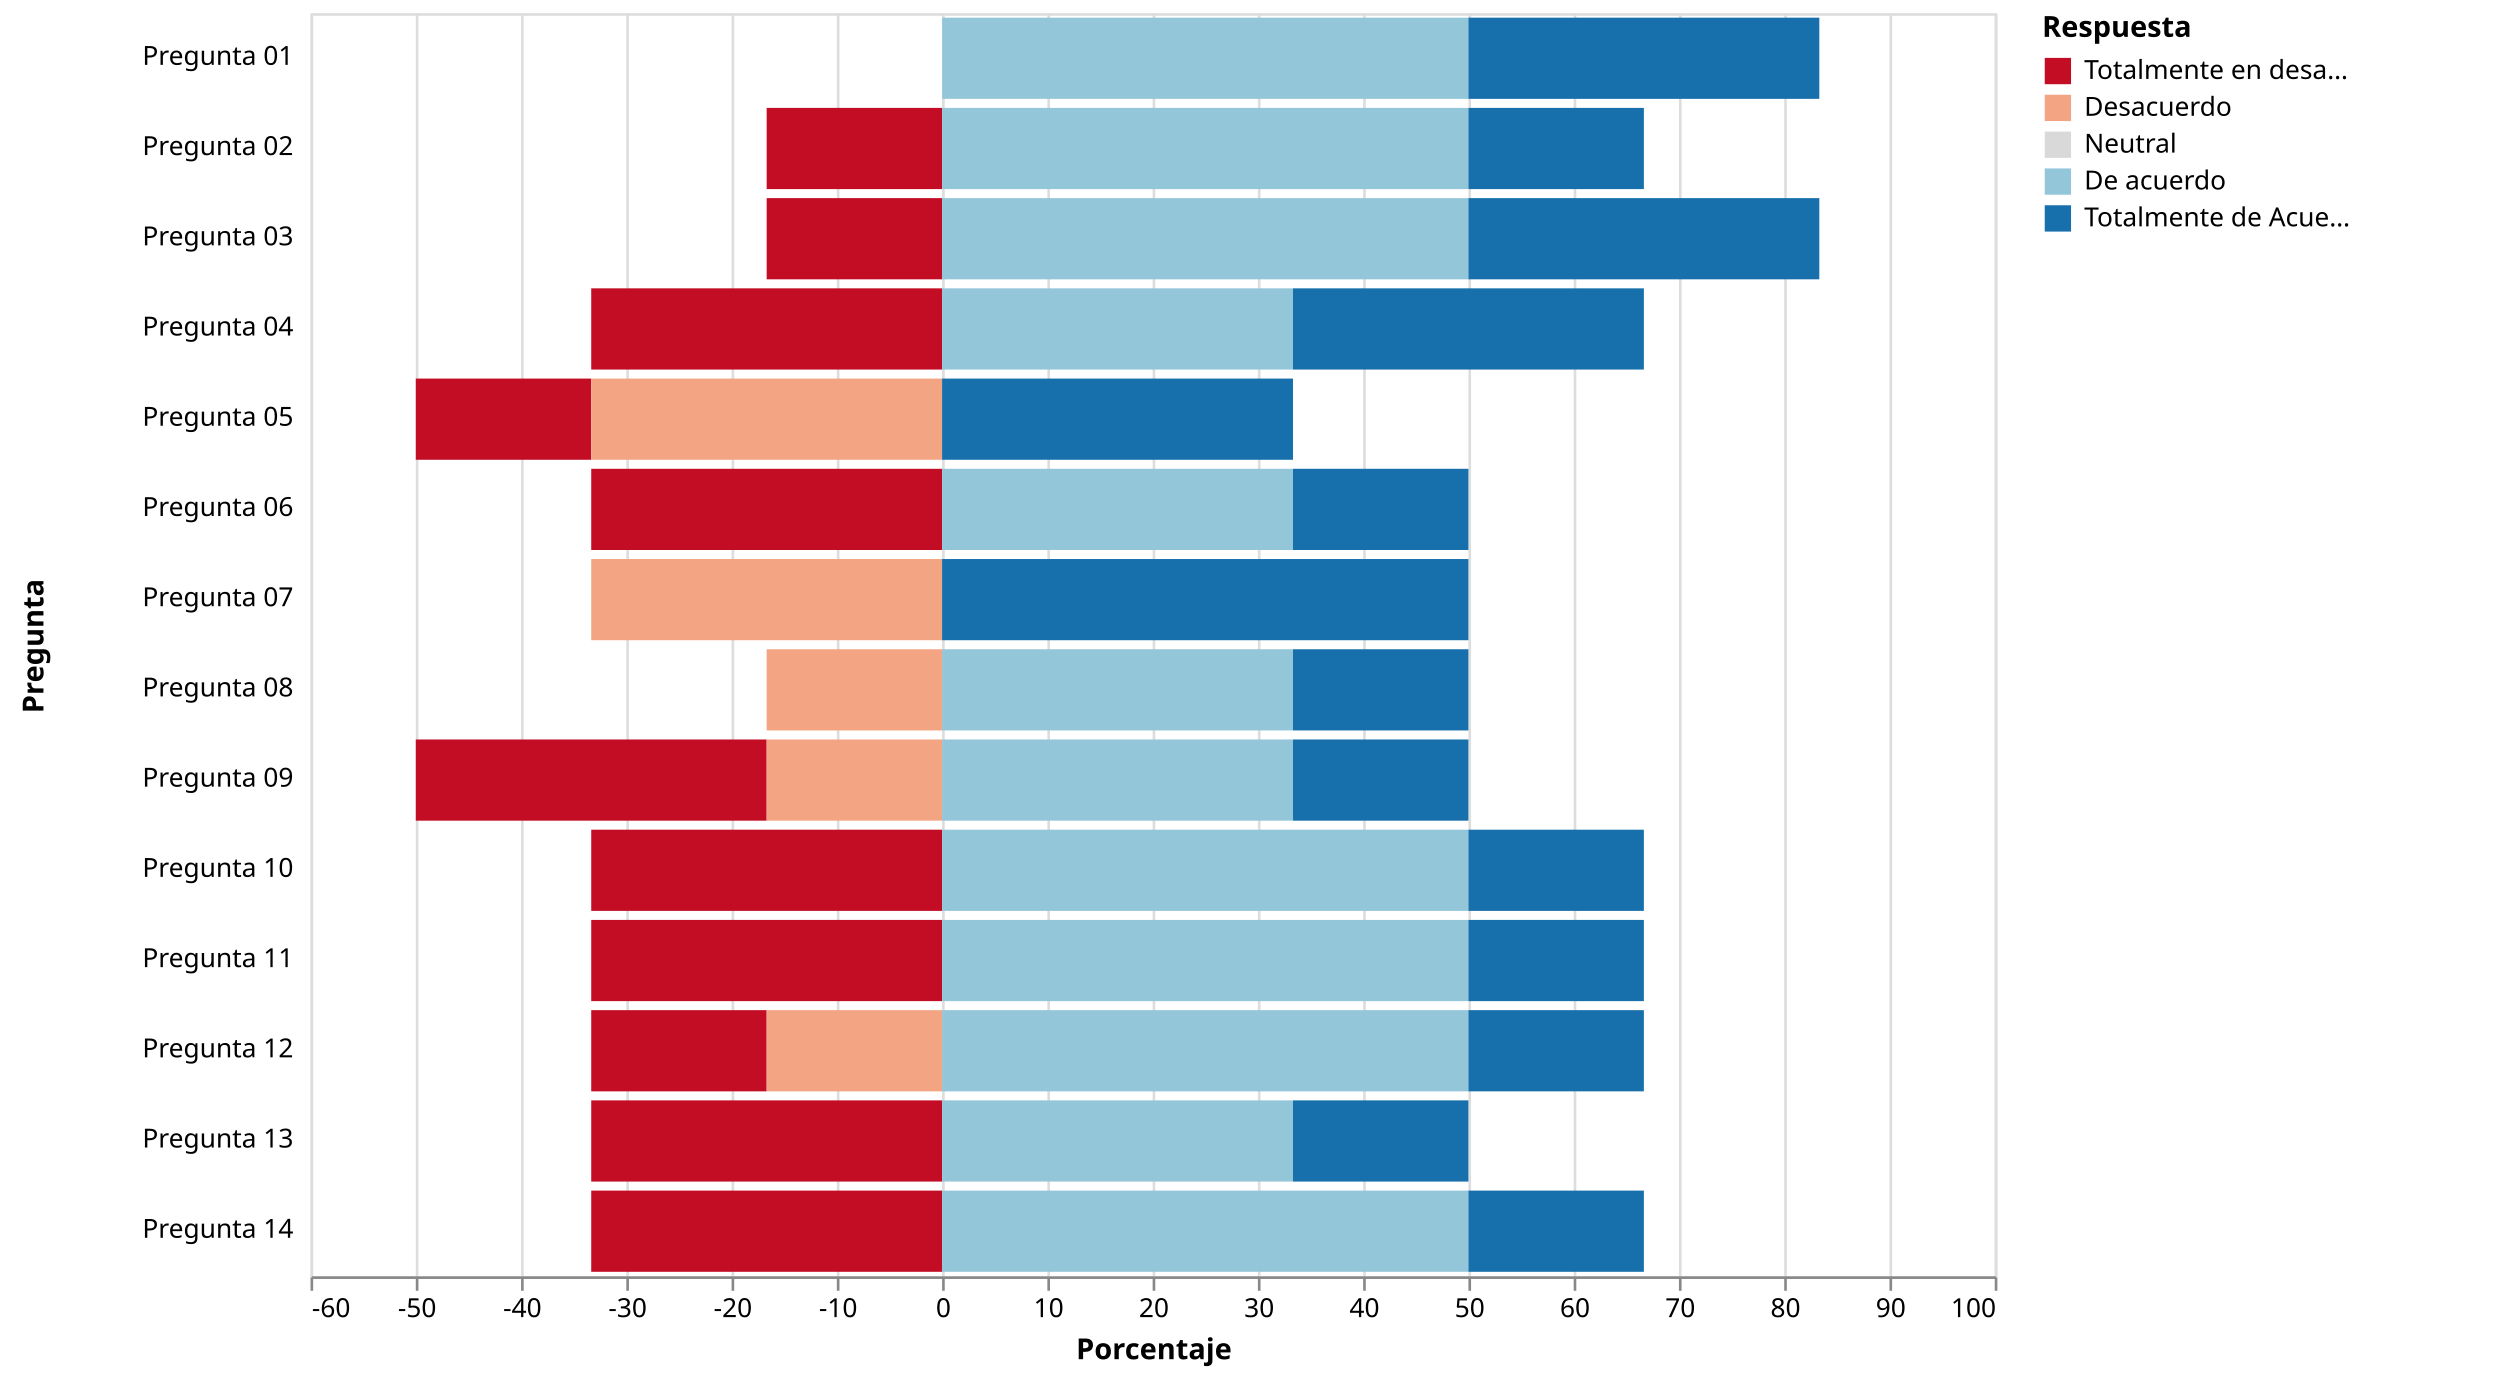
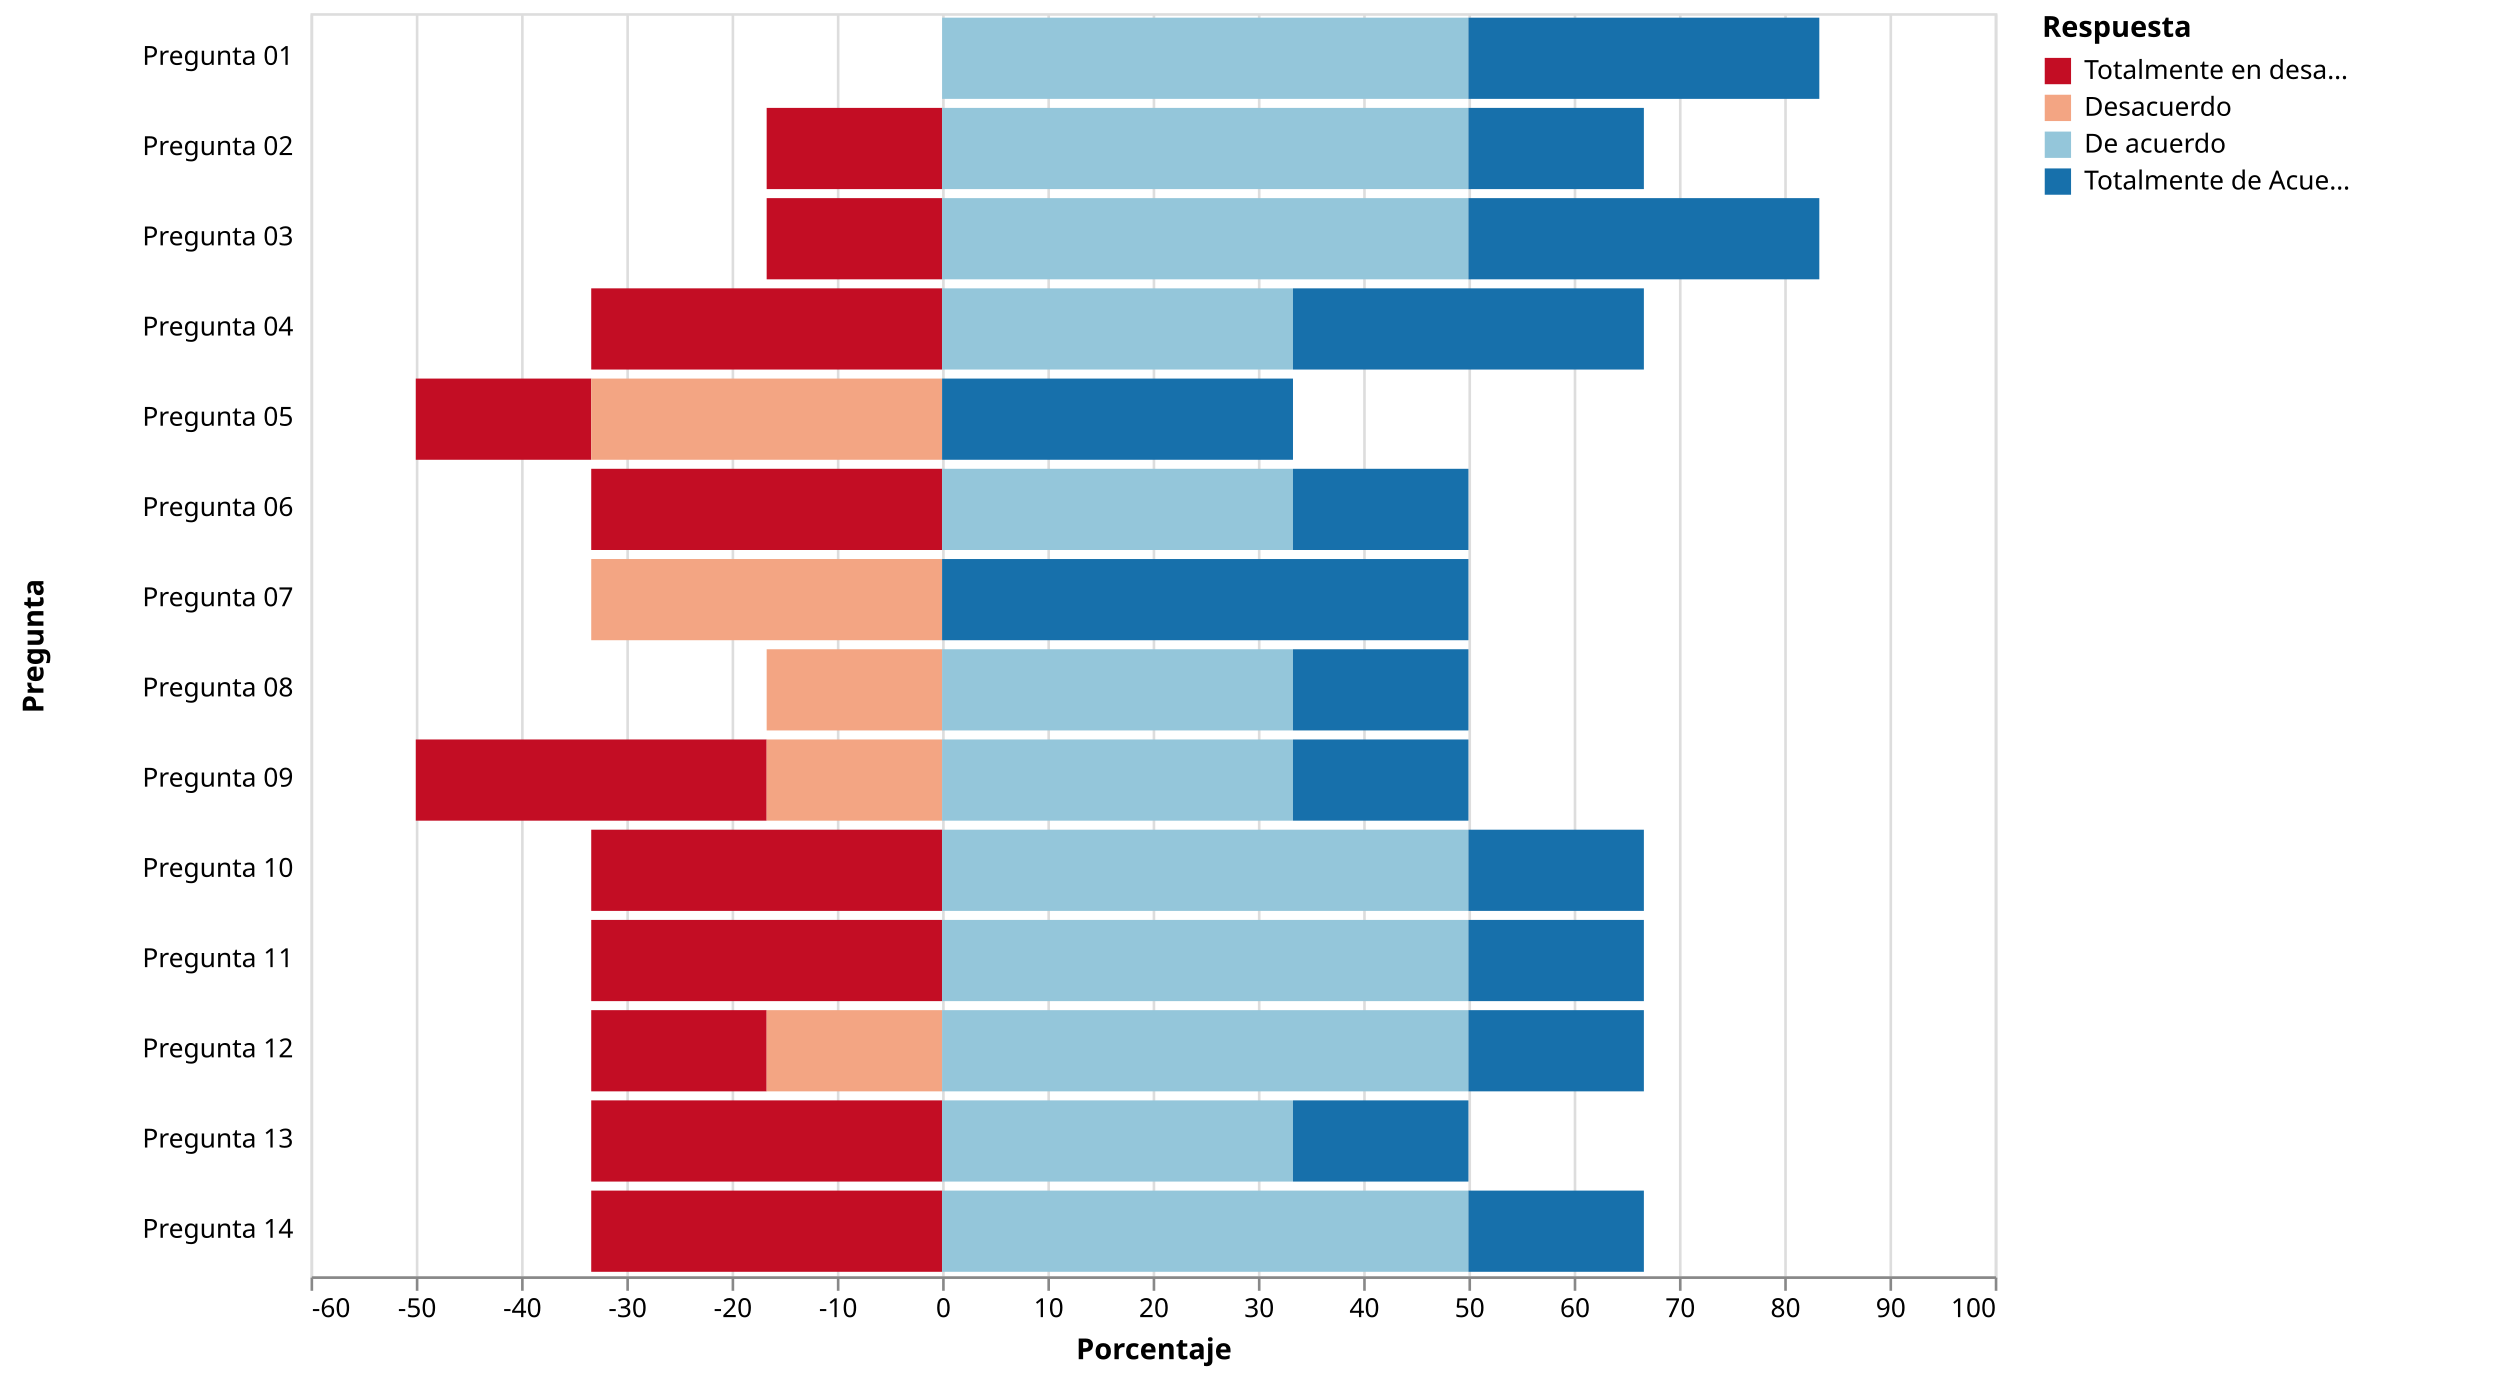
<svg xmlns="http://www.w3.org/2000/svg" class="marks" width="950" height="525" viewBox="0 0 950 525" version="1.1">
  <g transform="translate(118,5)">
    <g class="mark-group role-frame root">
      <g transform="translate(0,0)">
        <path class="background" d="M0.5,0.5h640v480h-640Z" style="fill: none; stroke: #ddd;" />
        <g>
          <g class="mark-group role-axis">
            <g transform="translate(0.5,480.5)">
              <path class="background" d="M0,0h0v0h0Z" style="pointer-events: none; fill: none;" />
              <g>
                <g class="mark-rule role-axis-grid" style="pointer-events: none;">
                  <line transform="translate(0,0)" x2="0" y2="-480" style="fill: none; stroke: #ddd; stroke-width: 1; opacity: 1;" />
                  <line transform="translate(40,0)" x2="0" y2="-480" style="fill: none; stroke: #ddd; stroke-width: 1; opacity: 1;" />
                  <line transform="translate(80,0)" x2="0" y2="-480" style="fill: none; stroke: #ddd; stroke-width: 1; opacity: 1;" />
                  <line transform="translate(120,0)" x2="0" y2="-480" style="fill: none; stroke: #ddd; stroke-width: 1; opacity: 1;" />
                  <line transform="translate(160,0)" x2="0" y2="-480" style="fill: none; stroke: #ddd; stroke-width: 1; opacity: 1;" />
                  <line transform="translate(200,0)" x2="0" y2="-480" style="fill: none; stroke: #ddd; stroke-width: 1; opacity: 1;" />
                  <line transform="translate(240,0)" x2="0" y2="-480" style="fill: none; stroke: #ddd; stroke-width: 1; opacity: 1;" />
                  <line transform="translate(280,0)" x2="0" y2="-480" style="fill: none; stroke: #ddd; stroke-width: 1; opacity: 1;" />
                  <line transform="translate(320,0)" x2="0" y2="-480" style="fill: none; stroke: #ddd; stroke-width: 1; opacity: 1;" />
                  <line transform="translate(360,0)" x2="0" y2="-480" style="fill: none; stroke: #ddd; stroke-width: 1; opacity: 1;" />
                  <line transform="translate(400,0)" x2="0" y2="-480" style="fill: none; stroke: #ddd; stroke-width: 1; opacity: 1;" />
                  <line transform="translate(440,0)" x2="0" y2="-480" style="fill: none; stroke: #ddd; stroke-width: 1; opacity: 1;" />
                  <line transform="translate(480,0)" x2="0" y2="-480" style="fill: none; stroke: #ddd; stroke-width: 1; opacity: 1;" />
                  <line transform="translate(520,0)" x2="0" y2="-480" style="fill: none; stroke: #ddd; stroke-width: 1; opacity: 1;" />
                  <line transform="translate(560,0)" x2="0" y2="-480" style="fill: none; stroke: #ddd; stroke-width: 1; opacity: 1;" />
                  <line transform="translate(600,0)" x2="0" y2="-480" style="fill: none; stroke: #ddd; stroke-width: 1; opacity: 1;" />
                  <line transform="translate(640,0)" x2="0" y2="-480" style="fill: none; stroke: #ddd; stroke-width: 1; opacity: 1;" />
                </g>
              </g>
            </g>
          </g>
          <g class="mark-rect role-mark marks">
            <path d="M240,1.714h0v30.857h0Z" style="fill: #c30d24;" />
            <path d="M240,1.714h0v30.857h0Z" style="fill: #f3a583;" />
            <path d="M240,1.714h200.004v30.857h-200.004Z" style="fill: #94c6da;" />
            <path d="M440.004,1.714h133.336v30.857h-133.336Z" style="fill: #1770ab;" />
            <path d="M173.332,36h66.668v30.857h-66.668Z" style="fill: #c30d24;" />
            <path d="M240,36h0v30.857h0Z" style="fill: #f3a583;" />
            <path d="M240,36h200.004v30.857h-200.004Z" style="fill: #94c6da;" />
            <path d="M440.004,36h66.668v30.857h-66.668Z" style="fill: #1770ab;" />
            <path d="M173.332,70.286h66.668v30.857h-66.668Z" style="fill: #c30d24;" />
            <path d="M240,70.286h0v30.857h0Z" style="fill: #f3a583;" />
            <path d="M240,70.286h200.004v30.857h-200.004Z" style="fill: #94c6da;" />
            <path d="M440.004,70.286h133.336v30.857h-133.336Z" style="fill: #1770ab;" />
            <path d="M106.664,104.571h133.336v30.857h-133.336Z" style="fill: #c30d24;" />
            <path d="M240,104.571h0v30.857h0Z" style="fill: #f3a583;" />
            <path d="M240,104.571h133.336v30.857h-133.336Z" style="fill: #94c6da;" />
            <path d="M373.336,104.571h133.336v30.857h-133.336Z" style="fill: #1770ab;" />
            <path d="M39.996,138.857h66.668v30.857h-66.668Z" style="fill: #c30d24;" />
            <path d="M106.664,138.857h133.336v30.857h-133.336Z" style="fill: #f3a583;" />
            <path d="M240,138.857h0v30.857h0Z" style="fill: #94c6da;" />
            <path d="M240,138.857h133.336v30.857h-133.336Z" style="fill: #1770ab;" />
            <path d="M106.664,173.143h133.336v30.857h-133.336Z" style="fill: #c30d24;" />
            <path d="M240,173.143h0v30.857h0Z" style="fill: #f3a583;" />
            <path d="M240,173.143h133.336v30.857h-133.336Z" style="fill: #94c6da;" />
            <path d="M373.336,173.143h66.668v30.857h-66.668Z" style="fill: #1770ab;" />
            <path d="M106.664,207.429h0v30.857h0Z" style="fill: #c30d24;" />
            <path d="M106.664,207.429h133.336v30.857h-133.336Z" style="fill: #f3a583;" />
            <path d="M240,207.429h0v30.857h0Z" style="fill: #94c6da;" />
            <path d="M240,207.429h200.004v30.857h-200.004Z" style="fill: #1770ab;" />
            <path d="M173.332,241.714h0v30.857h0Z" style="fill: #c30d24;" />
            <path d="M173.332,241.714h66.668v30.857h-66.668Z" style="fill: #f3a583;" />
            <path d="M240,241.714h133.336v30.857h-133.336Z" style="fill: #94c6da;" />
            <path d="M373.336,241.714h66.668v30.857h-66.668Z" style="fill: #1770ab;" />
            <path d="M39.996,276h133.336v30.857h-133.336Z" style="fill: #c30d24;" />
            <path d="M173.332,276h66.668v30.857h-66.668Z" style="fill: #f3a583;" />
            <path d="M240,276h133.336v30.857h-133.336Z" style="fill: #94c6da;" />
            <path d="M373.336,276h66.668v30.857h-66.668Z" style="fill: #1770ab;" />
            <path d="M106.664,310.286h133.336v30.857h-133.336Z" style="fill: #c30d24;" />
            <path d="M240,310.286h0v30.857h0Z" style="fill: #f3a583;" />
            <path d="M240,310.286h200.004v30.857h-200.004Z" style="fill: #94c6da;" />
            <path d="M440.004,310.286h66.668v30.857h-66.668Z" style="fill: #1770ab;" />
            <path d="M106.664,344.571h133.336v30.857h-133.336Z" style="fill: #c30d24;" />
            <path d="M240,344.571h0v30.857h0Z" style="fill: #f3a583;" />
            <path d="M240,344.571h200.004v30.857h-200.004Z" style="fill: #94c6da;" />
            <path d="M440.004,344.571h66.668v30.857h-66.668Z" style="fill: #1770ab;" />
            <path d="M106.664,378.857h66.668v30.857h-66.668Z" style="fill: #c30d24;" />
            <path d="M173.332,378.857h66.668v30.857h-66.668Z" style="fill: #f3a583;" />
            <path d="M240,378.857h200.004v30.857h-200.004Z" style="fill: #94c6da;" />
            <path d="M440.004,378.857h66.668v30.857h-66.668Z" style="fill: #1770ab;" />
            <path d="M106.664,413.143h133.336v30.857h-133.336Z" style="fill: #c30d24;" />
            <path d="M240,413.143h0v30.857h0Z" style="fill: #f3a583;" />
            <path d="M240,413.143h133.336v30.857h-133.336Z" style="fill: #94c6da;" />
            <path d="M373.336,413.143h66.668v30.857h-66.668Z" style="fill: #1770ab;" />
            <path d="M106.664,447.429h133.336v30.857h-133.336Z" style="fill: #c30d24;" />
            <path d="M240,447.429h0v30.857h0Z" style="fill: #f3a583;" />
            <path d="M240,447.429h200.004v30.857h-200.004Z" style="fill: #94c6da;" />
            <path d="M440.004,447.429h66.668v30.857h-66.668Z" style="fill: #1770ab;" />
          </g>
          <g class="mark-group role-legend">
            <g transform="translate(658,0)">
-               <path class="background" d="M0,0h169v84h-169Z" style="pointer-events: none; fill: none;" />
+               <path class="background" d="M0,0h169v70h-169Z" style="pointer-events: none; fill: none;" />
              <g>
                <g class="mark-group role-legend-entry">
                  <g transform="translate(0,16)">
                    <path class="background" d="M0,0h0v0h0Z" style="pointer-events: none; fill: none;" />
                    <g>
                      <g class="mark-group role-scope">
                        <g transform="translate(0,0)">
                          <path class="background" d="M0,0h169v12h-169Z" style="pointer-events: none; fill: none; opacity: 1;" />
                          <g>
                            <g class="mark-symbol role-legend-symbol" style="pointer-events: none;">
                              <path transform="translate(6,6)" d="M-5,-5h10v10h-10Z" style="fill: #c30d24; stroke-width: 1.5; opacity: 1;" />
                            </g>
                            <g class="mark-text role-legend-label" style="pointer-events: none;">
                              <text text-anchor="start" transform="translate(16,9)" style="font: 10px sans-serif; fill: #000; opacity: 1;">Totalmente en desa…</text>
                            </g>
                          </g>
                        </g>
                        <g transform="translate(0,14)">
                          <path class="background" d="M0,0h169v12h-169Z" style="pointer-events: none; fill: none; opacity: 1;" />
                          <g>
                            <g class="mark-symbol role-legend-symbol" style="pointer-events: none;">
                              <path transform="translate(6,6)" d="M-5,-5h10v10h-10Z" style="fill: #f3a583; stroke-width: 1.5; opacity: 1;" />
                            </g>
                            <g class="mark-text role-legend-label" style="pointer-events: none;">
                              <text text-anchor="start" transform="translate(16,9)" style="font: 10px sans-serif; fill: #000; opacity: 1;">Desacuerdo</text>
                            </g>
                          </g>
                        </g>
                        <g transform="translate(0,28)">
                          <path class="background" d="M0,0h169v12h-169Z" style="pointer-events: none; fill: none; opacity: 1;" />
                          <g>
                            <g class="mark-symbol role-legend-symbol" style="pointer-events: none;">
-                               <path transform="translate(6,6)" d="M-5,-5h10v10h-10Z" style="fill: #d9d9d9; stroke-width: 1.5; opacity: 1;" />
-                             </g>
-                             <g class="mark-text role-legend-label" style="pointer-events: none;">
-                               <text text-anchor="start" transform="translate(16,9)" style="font: 10px sans-serif; fill: #000; opacity: 1;">Neutral</text>
+                               <path transform="translate(6,6)" d="M-5,-5h10v10h-10Z" style="fill: #94c6da; stroke-width: 1.5; opacity: 1;" />
+                             </g>
+                             <g class="mark-text role-legend-label" style="pointer-events: none;">
+                               <text text-anchor="start" transform="translate(16,9)" style="font: 10px sans-serif; fill: #000; opacity: 1;">De acuerdo</text>
                            </g>
                          </g>
                        </g>
                        <g transform="translate(0,42)">
-                           <path class="background" d="M0,0h169v12h-169Z" style="pointer-events: none; fill: none; opacity: 1;" />
-                           <g>
-                             <g class="mark-symbol role-legend-symbol" style="pointer-events: none;">
-                               <path transform="translate(6,6)" d="M-5,-5h10v10h-10Z" style="fill: #94c6da; stroke-width: 1.5; opacity: 1;" />
-                             </g>
-                             <g class="mark-text role-legend-label" style="pointer-events: none;">
-                               <text text-anchor="start" transform="translate(16,9)" style="font: 10px sans-serif; fill: #000; opacity: 1;">De acuerdo</text>
-                             </g>
-                           </g>
-                         </g>
-                         <g transform="translate(0,56)">
                          <path class="background" d="M0,0h169v12h-169Z" style="pointer-events: none; fill: none; opacity: 1;" />
                          <g>
                            <g class="mark-symbol role-legend-symbol" style="pointer-events: none;">
                              <path transform="translate(6,6)" d="M-5,-5h10v10h-10Z" style="fill: #1770ab; stroke-width: 1.5; opacity: 1;" />
                            </g>
                            <g class="mark-text role-legend-label" style="pointer-events: none;">
                              <text text-anchor="start" transform="translate(16,9)" style="font: 10px sans-serif; fill: #000; opacity: 1;">Totalmente de Acue…</text>
                            </g>
                          </g>
                        </g>
                      </g>
                    </g>
                  </g>
                </g>
                <g class="mark-text role-legend-title" style="pointer-events: none;">
                  <text text-anchor="start" transform="translate(0,9)" style="font: bold 11px sans-serif; fill: #000; opacity: 1;">Respuesta</text>
                </g>
              </g>
            </g>
          </g>
          <g class="mark-group role-axis">
            <g transform="translate(0.5,480.5)">
              <path class="background" d="M0,0h0v0h0Z" style="pointer-events: none; fill: none;" />
              <g>
                <g class="mark-rule role-axis-tick" style="pointer-events: none;">
                  <line transform="translate(0,0)" x2="0" y2="5" style="fill: none; stroke: #888; stroke-width: 1; opacity: 1;" />
                  <line transform="translate(40,0)" x2="0" y2="5" style="fill: none; stroke: #888; stroke-width: 1; opacity: 1;" />
                  <line transform="translate(80,0)" x2="0" y2="5" style="fill: none; stroke: #888; stroke-width: 1; opacity: 1;" />
                  <line transform="translate(120,0)" x2="0" y2="5" style="fill: none; stroke: #888; stroke-width: 1; opacity: 1;" />
                  <line transform="translate(160,0)" x2="0" y2="5" style="fill: none; stroke: #888; stroke-width: 1; opacity: 1;" />
                  <line transform="translate(200,0)" x2="0" y2="5" style="fill: none; stroke: #888; stroke-width: 1; opacity: 1;" />
                  <line transform="translate(240,0)" x2="0" y2="5" style="fill: none; stroke: #888; stroke-width: 1; opacity: 1;" />
                  <line transform="translate(280,0)" x2="0" y2="5" style="fill: none; stroke: #888; stroke-width: 1; opacity: 1;" />
                  <line transform="translate(320,0)" x2="0" y2="5" style="fill: none; stroke: #888; stroke-width: 1; opacity: 1;" />
                  <line transform="translate(360,0)" x2="0" y2="5" style="fill: none; stroke: #888; stroke-width: 1; opacity: 1;" />
                  <line transform="translate(400,0)" x2="0" y2="5" style="fill: none; stroke: #888; stroke-width: 1; opacity: 1;" />
                  <line transform="translate(440,0)" x2="0" y2="5" style="fill: none; stroke: #888; stroke-width: 1; opacity: 1;" />
                  <line transform="translate(480,0)" x2="0" y2="5" style="fill: none; stroke: #888; stroke-width: 1; opacity: 1;" />
                  <line transform="translate(520,0)" x2="0" y2="5" style="fill: none; stroke: #888; stroke-width: 1; opacity: 1;" />
                  <line transform="translate(560,0)" x2="0" y2="5" style="fill: none; stroke: #888; stroke-width: 1; opacity: 1;" />
                  <line transform="translate(600,0)" x2="0" y2="5" style="fill: none; stroke: #888; stroke-width: 1; opacity: 1;" />
                  <line transform="translate(640,0)" x2="0" y2="5" style="fill: none; stroke: #888; stroke-width: 1; opacity: 1;" />
                </g>
                <g class="mark-text role-axis-label" style="pointer-events: none;">
                  <text text-anchor="start" transform="translate(0,15)" style="font: 10px sans-serif; fill: #000; opacity: 1;">-60</text>
                  <text text-anchor="middle" transform="translate(40,15)" style="font: 10px sans-serif; fill: #000; opacity: 1;">-50</text>
                  <text text-anchor="middle" transform="translate(80,15)" style="font: 10px sans-serif; fill: #000; opacity: 1;">-40</text>
                  <text text-anchor="middle" transform="translate(120,15)" style="font: 10px sans-serif; fill: #000; opacity: 1;">-30</text>
                  <text text-anchor="middle" transform="translate(160,15)" style="font: 10px sans-serif; fill: #000; opacity: 1;">-20</text>
                  <text text-anchor="middle" transform="translate(200,15)" style="font: 10px sans-serif; fill: #000; opacity: 1;">-10</text>
                  <text text-anchor="middle" transform="translate(240,15)" style="font: 10px sans-serif; fill: #000; opacity: 1;">0</text>
                  <text text-anchor="middle" transform="translate(280,15)" style="font: 10px sans-serif; fill: #000; opacity: 1;">10</text>
                  <text text-anchor="middle" transform="translate(320,15)" style="font: 10px sans-serif; fill: #000; opacity: 1;">20</text>
                  <text text-anchor="middle" transform="translate(360,15)" style="font: 10px sans-serif; fill: #000; opacity: 1;">30</text>
                  <text text-anchor="middle" transform="translate(400,15)" style="font: 10px sans-serif; fill: #000; opacity: 1;">40</text>
                  <text text-anchor="middle" transform="translate(440,15)" style="font: 10px sans-serif; fill: #000; opacity: 1;">50</text>
                  <text text-anchor="middle" transform="translate(480,15)" style="font: 10px sans-serif; fill: #000; opacity: 1;">60</text>
                  <text text-anchor="middle" transform="translate(520,15)" style="font: 10px sans-serif; fill: #000; opacity: 1;">70</text>
                  <text text-anchor="middle" transform="translate(560,15)" style="font: 10px sans-serif; fill: #000; opacity: 1;">80</text>
                  <text text-anchor="middle" transform="translate(600,15)" style="font: 10px sans-serif; fill: #000; opacity: 1;">90</text>
                  <text text-anchor="end" transform="translate(640,15)" style="font: 10px sans-serif; fill: #000; opacity: 1;">100</text>
                </g>
                <g class="mark-rule role-axis-domain" style="pointer-events: none;">
                  <line transform="translate(0,0)" x2="640" y2="0" style="fill: none; stroke: #888; stroke-width: 1; opacity: 1;" />
                </g>
                <g class="mark-text role-axis-title" style="pointer-events: none;">
                  <text text-anchor="middle" transform="translate(320,31)" style="font: bold 11px sans-serif; fill: #000; opacity: 1;">Porcentaje</text>
                </g>
              </g>
            </g>
          </g>
          <g class="mark-group role-axis">
            <g transform="translate(-4.5,0.5)">
              <path class="background" d="M0,0h0v0h0Z" style="pointer-events: none; fill: none;" />
              <g>
                <g class="mark-text role-axis-label" style="pointer-events: none;">
                  <text text-anchor="end" transform="translate(-2,19.14286)" style="font: 10px sans-serif; fill: #000; opacity: 1;">Pregunta 01</text>
                  <text text-anchor="end" transform="translate(-2,53.42857)" style="font: 10px sans-serif; fill: #000; opacity: 1;">Pregunta 02</text>
                  <text text-anchor="end" transform="translate(-2,87.71429)" style="font: 10px sans-serif; fill: #000; opacity: 1;">Pregunta 03</text>
                  <text text-anchor="end" transform="translate(-2,122)" style="font: 10px sans-serif; fill: #000; opacity: 1;">Pregunta 04</text>
                  <text text-anchor="end" transform="translate(-2,156.2857)" style="font: 10px sans-serif; fill: #000; opacity: 1;">Pregunta 05</text>
                  <text text-anchor="end" transform="translate(-2,190.5714)" style="font: 10px sans-serif; fill: #000; opacity: 1;">Pregunta 06</text>
                  <text text-anchor="end" transform="translate(-2,224.8571)" style="font: 10px sans-serif; fill: #000; opacity: 1;">Pregunta 07</text>
                  <text text-anchor="end" transform="translate(-2,259.1429)" style="font: 10px sans-serif; fill: #000; opacity: 1;">Pregunta 08</text>
                  <text text-anchor="end" transform="translate(-2,293.4286)" style="font: 10px sans-serif; fill: #000; opacity: 1;">Pregunta 09</text>
                  <text text-anchor="end" transform="translate(-2,327.7143)" style="font: 10px sans-serif; fill: #000; opacity: 1;">Pregunta 10</text>
                  <text text-anchor="end" transform="translate(-2,362)" style="font: 10px sans-serif; fill: #000; opacity: 1;">Pregunta 11</text>
                  <text text-anchor="end" transform="translate(-2,396.2857)" style="font: 10px sans-serif; fill: #000; opacity: 1;">Pregunta 12</text>
                  <text text-anchor="end" transform="translate(-2,430.5714)" style="font: 10px sans-serif; fill: #000; opacity: 1;">Pregunta 13</text>
                  <text text-anchor="end" transform="translate(-2,464.8571)" style="font: 10px sans-serif; fill: #000; opacity: 1;">Pregunta 14</text>
                </g>
                <g class="mark-text role-axis-title" style="pointer-events: none;">
                  <text text-anchor="middle" transform="translate(-95,240) rotate(-90) translate(0,-2)" style="font: bold 11px sans-serif; fill: #000; opacity: 1;">Pregunta</text>
                </g>
              </g>
            </g>
          </g>
        </g>
      </g>
    </g>
  </g>
</svg>
